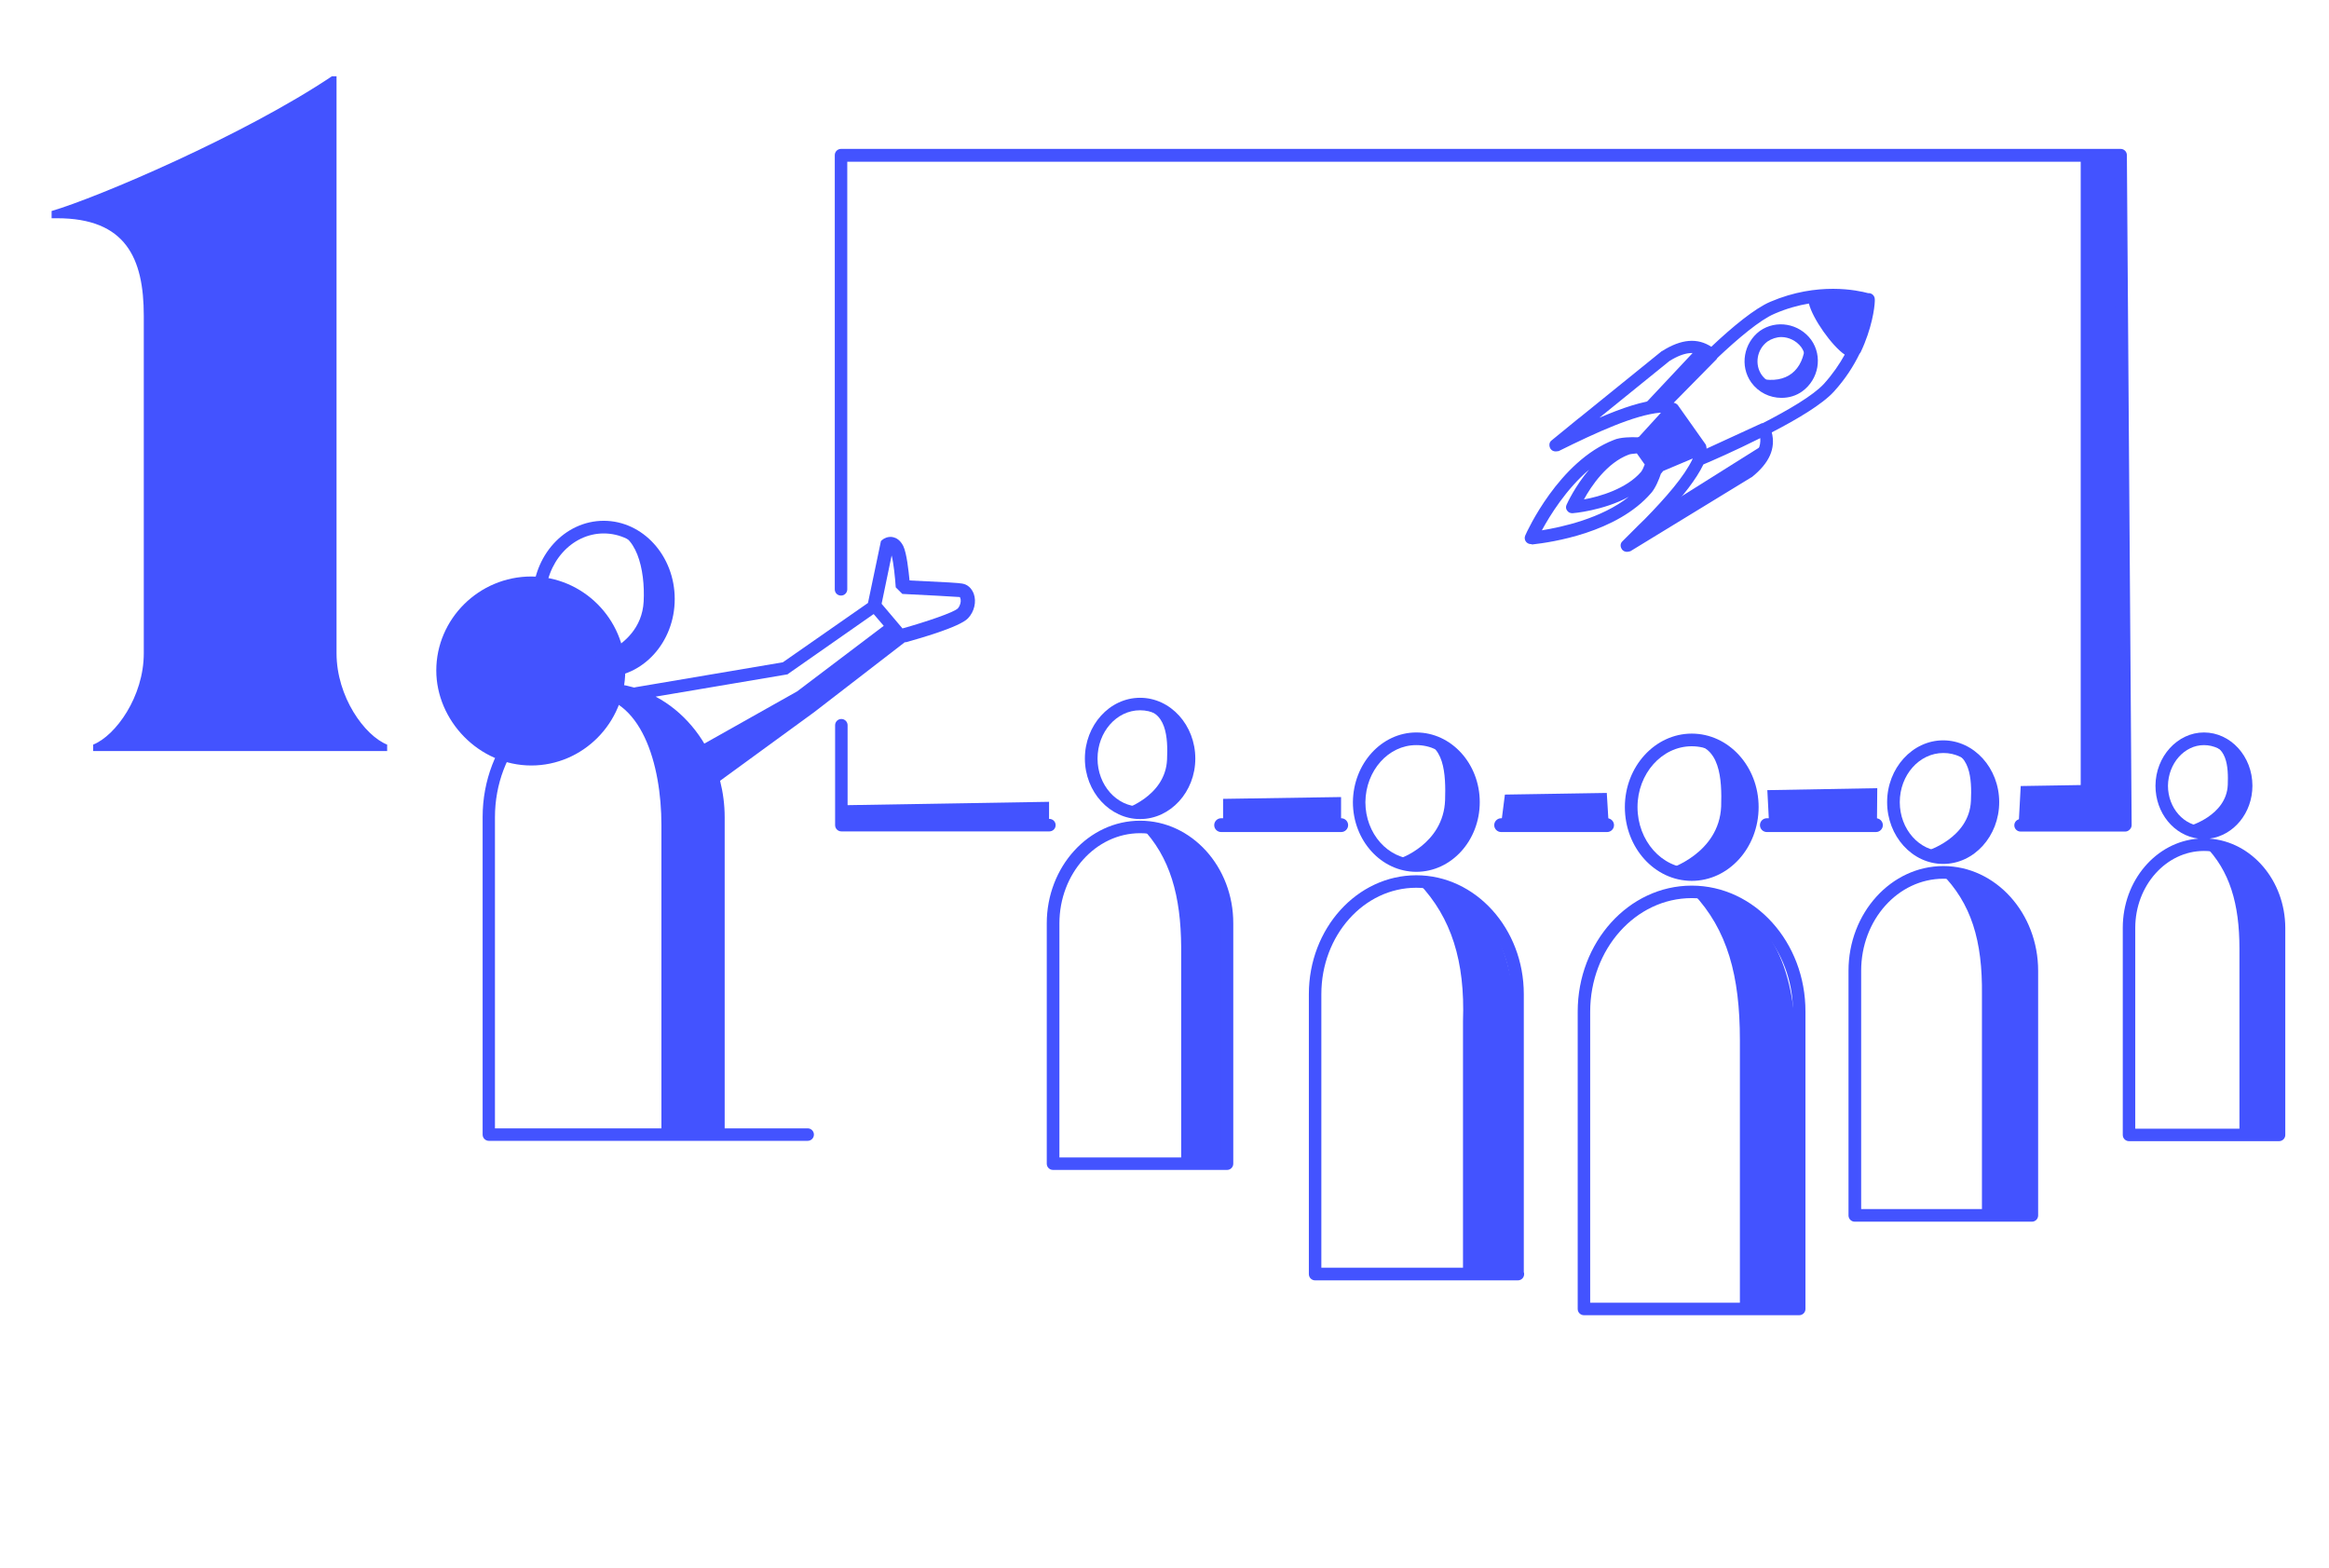
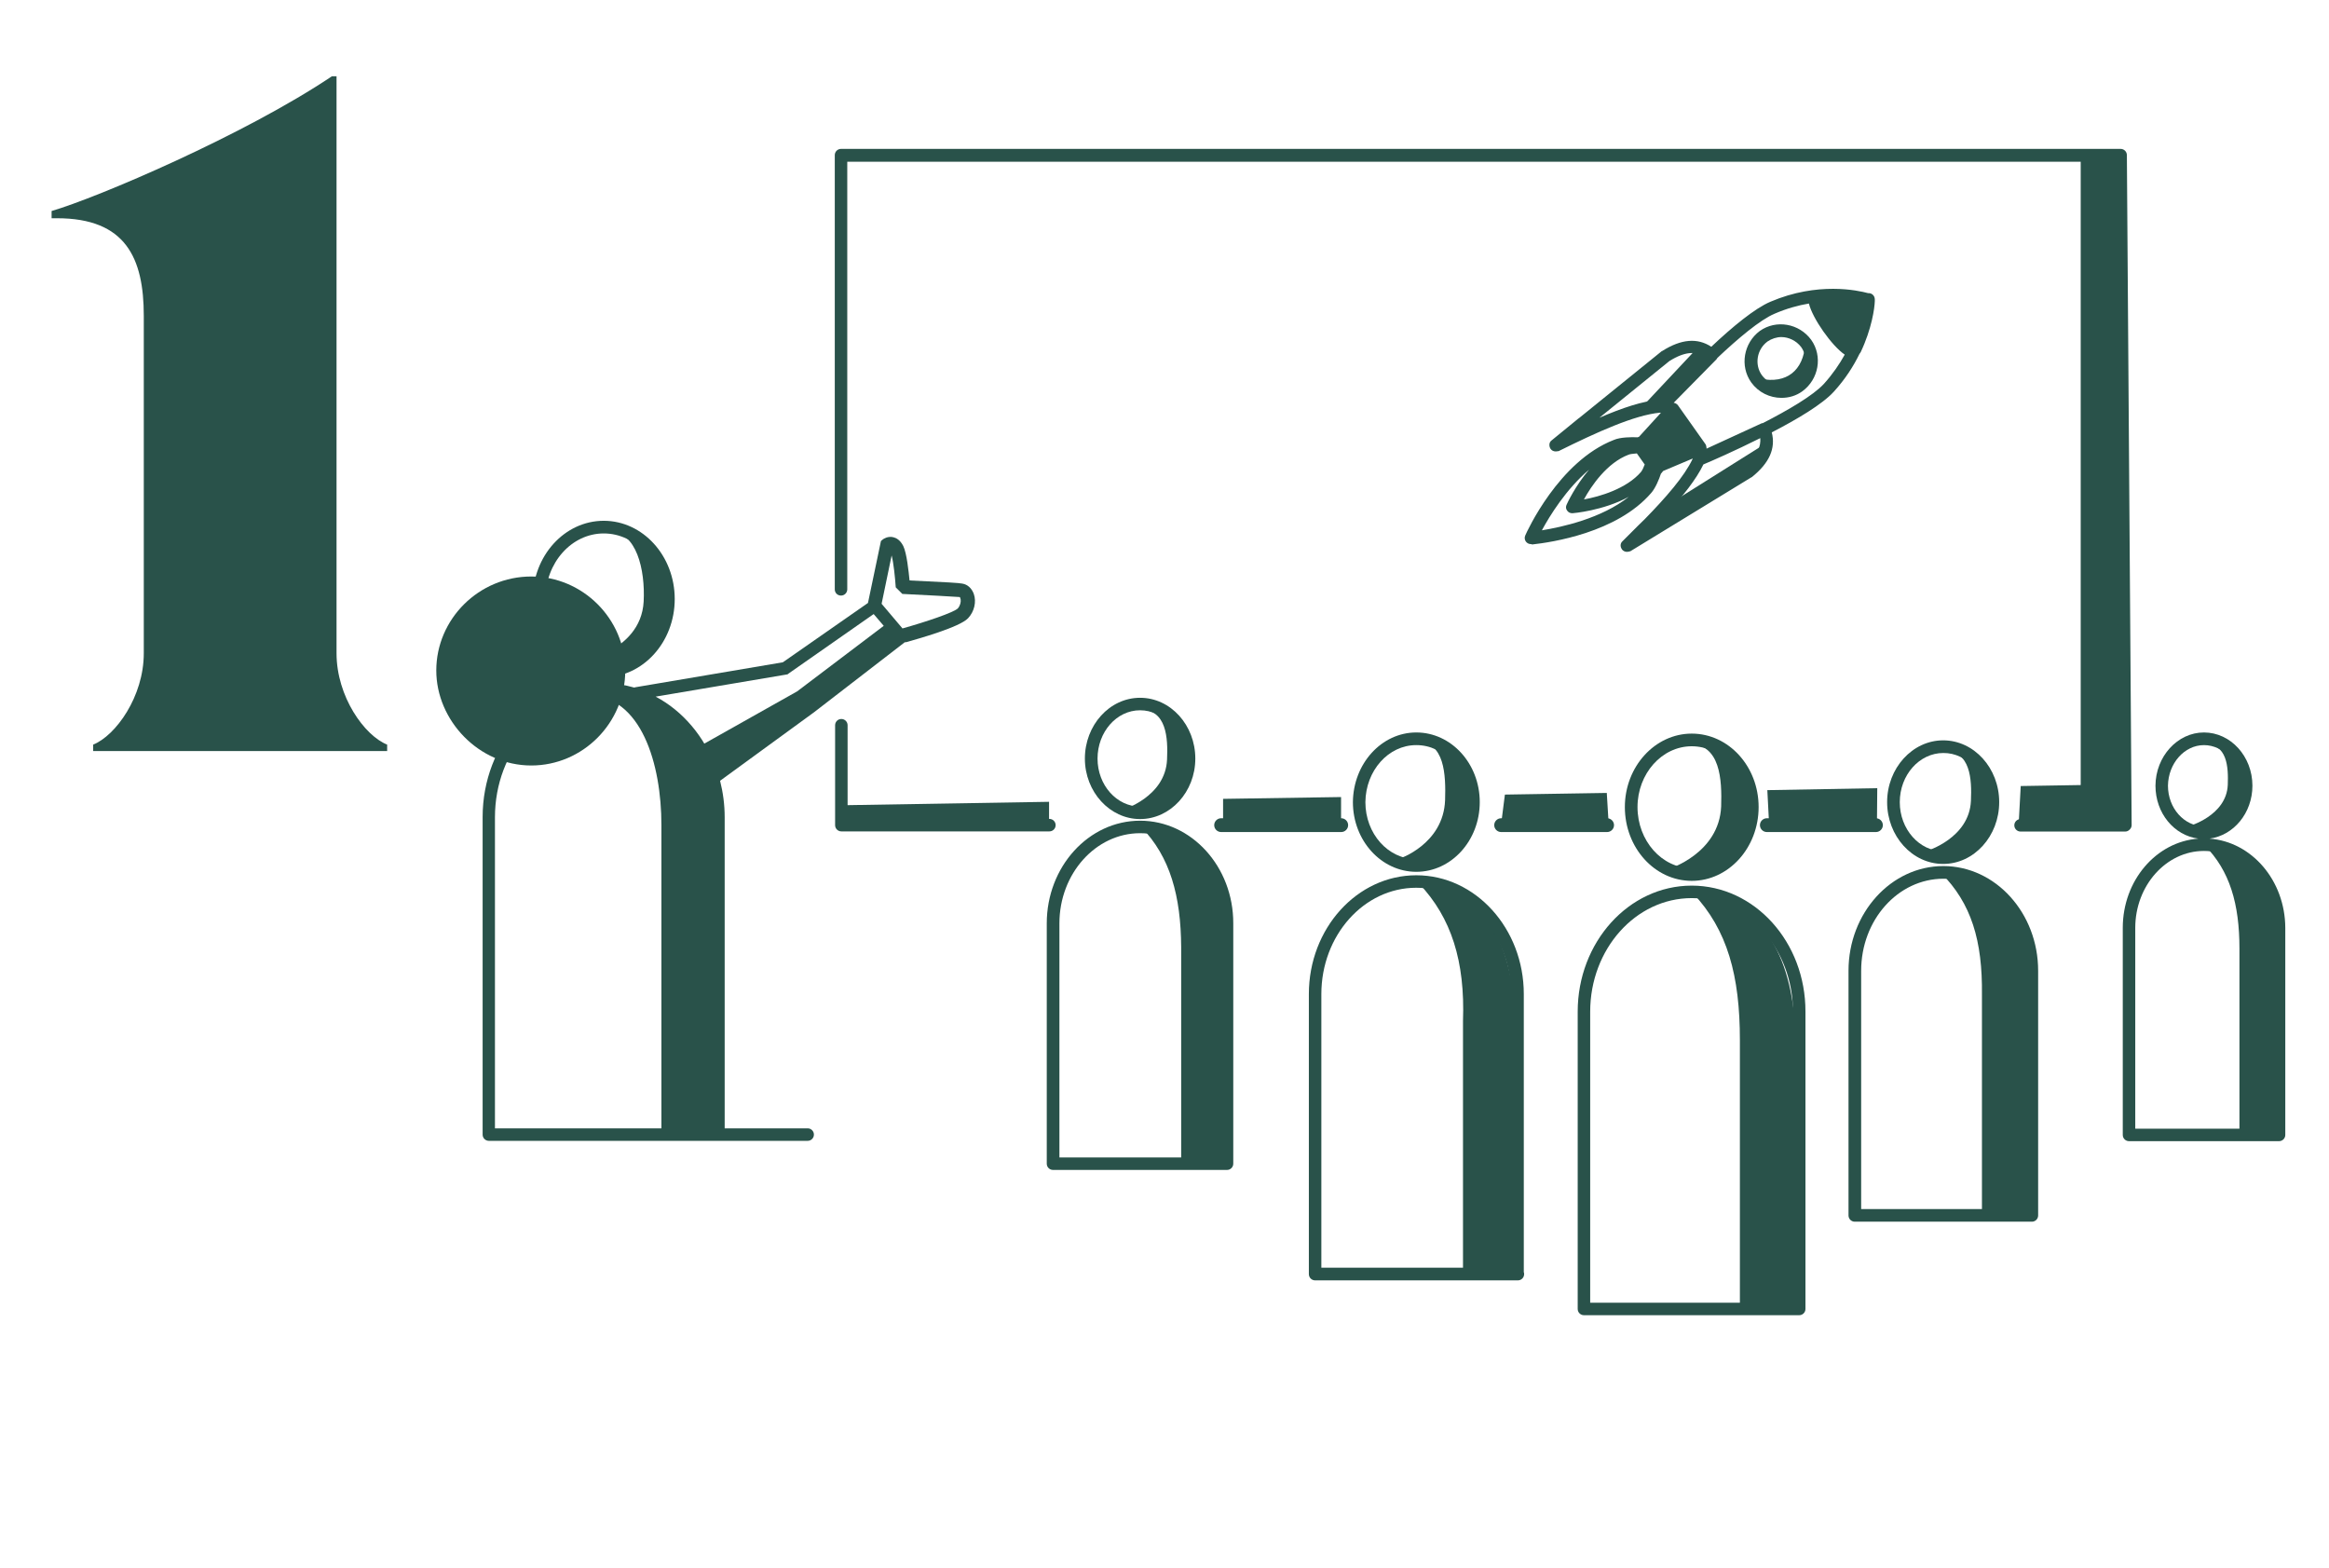
- <svg xmlns="http://www.w3.org/2000/svg" version="1.1" fill="#4353FF" x="0px" y="0px" width="100%" height="auto" viewBox="0 0 1417.3 954.1" style="enable-background:new 0 0 1417.3 954.1;" xml:space="preserve">
+ <svg xmlns="http://www.w3.org/2000/svg" version="1.1" fill="#29524A" x="0px" y="0px" width="100%" height="auto" viewBox="0 0 1417.3 954.1" style="enable-background:new 0 0 1417.3 954.1;" xml:space="preserve">
  <g>
    <rect style="fill:rgb(255 255 255 / 0%)" width="1417.3" height="954.1" />
    <path class="svg-fill--primary--opacity" d="M235.6,457v-3.9c-13.8-5.5-30.8-29.2-30.8-55.6V46.4H202c-53.4,35.8-142.6,73.8-170.6,82v4.4h3.3 c41.8,0,52.8,24.2,52.8,59.4v205.3c0,26.4-17.1,50.1-30.8,55.6v3.9H235.6z M323.3,465.8c31.4,0,57.2-25.9,57.2-57.8 c0-31.4-25.9-57.2-57.2-57.2c-31.9,0-57.8,25.9-57.8,57.2C265.5,438.3,291.3,465.8,323.3,465.8z" />
    <g>
      <path class="svg-fill--primary" d="M694.4,503.2c17.8,18.2,24.2,42.2,24.4,73.1v131.4l27.8,0.4V561.9C742,523.5,722.8,506.5,694.4,503.2z" />
      <path class="svg-fill--primary" d="M723.6,464.5c0.4-37.8-35.5-32.8-29.9-32.8c16.3,0,17.1,17.3,16.5,30.5c-1,22.8-26.9,30.5-26.9,30.5 c5.4,2.3,10.5,2.5,15.9,1C715.3,487.3,723.4,481.5,723.6,464.5z" />
      <path class="svg-fill--primary" d="M893.4,489.8c0.4-44.3-37.2-38.6-31.3-38.6c17.1,0,17.8,20.3,17.3,35.7c-1,26.9-28,35.7-28,35.7 c5.4,3.1,10.9,3.3,16.5,1.3C884.6,516.5,893.2,509.7,893.4,489.8z" />
      <path class="svg-fill--primary" d="M863.6,537.7c19.6,20.7,28,47.2,26.7,83.6v150.4l30.5,0.4V604.9C915.6,561,894.7,541.6,863.6,537.7z" />
      <path class="svg-fill--primary" d="M1030.2,543.5c21.1,22.3,28.6,50.3,28.6,89.4v161.1l32.8,0.6V615.4C1086,568.4,1063.5,547.5,1030.2,543.5z" />
      <path class="svg-fill--primary" d="M1063.1,493.6c0.4-47.2-42-40.9-35.3-40.9c19.2,0,20.1,21.7,19.6,38c-1.2,28.6-31.7,38-31.7,38 c5.9,3.1,12.1,3.3,18.6,1.3C1053.4,522.2,1063,514.9,1063.1,493.6z" />
      <path class="svg-fill--primary" d="M378.1,419.4c-6.9-1.5-13.8,1.2-20.9,3.6c33.2,0,45.3,42.2,45.3,79v188.2h34.9v-193 C437.4,457,404.7,425.1,378.1,419.4z" />
      <path class="svg-fill--primary" d="M349.1,403.7c7.5,5,15.5,6.7,24.2,4.8c20.1-6.5,34.9-22.8,33.6-43.9c-3.5-52.9-41.6-41.2-35.9-41.2 c16.3,0,21.7,23.2,20.7,42.6C390,397.9,349.1,403.7,349.1,403.7z" />
      <polygon class="svg-fill--primary" points="539.8,379.3 485.1,420.7 426.8,453.5 436.4,469.3 492.4,429.2 547.1,387.7 " />
      <path class="svg-fill--primary" d="M1181.2,531.2c18.4,18.4,25.3,41.1,24.9,74.2v133.7l28.6,0.4V590.9C1229.9,551.9,1210.3,534.7,1181.2,531.2z" />
      <path class="svg-fill--primary" d="M1212.8,489.6c0.4-37.8-35.5-32.8-29.9-32.8c16.3,0,17.1,17.3,16.5,30.5c-1,22.8-26.9,30.5-26.9,30.5 c5.2,2.3,10.6,2.5,15.9,1C1204.5,512.4,1212.6,506.7,1212.8,489.6z" />
      <path class="svg-fill--primary" d="M1341.5,514.3c15.5,15.5,21.3,35.9,21.3,62.9v113.2l24.4,0.2V564.8C1383.2,531.8,1366.5,517.2,1341.5,514.3z" />
      <path class="svg-fill--primary" d="M1367.4,479.6c0.4-31.3-31.3-27.1-26.3-27.1c14.4,0,15,14.2,14.6,25.1c-0.8,18.8-23.6,25.1-23.6,25.1 c4.4,2.1,9,2.1,13.8,0.8C1360.1,498.4,1367.2,493.6,1367.4,479.6z" />
      <polygon class="svg-fill--primary" points="511.8,502.1 638.4,502.1 638.4,487.9 511.8,490 " />
      <polygon class="svg-fill--primary" points="1076.6,502.1 1142.2,502.1 1142.4,479.6 1075.5,480.8 " />
      <polygon class="svg-fill--primary" points="915.8,483.5 913.4,502.3 979,502.3 977.8,482.5 " />
      <polygon class="svg-fill--primary" points="744.3,502.1 816.1,502.1 816.1,485 744.3,486.1 " />
      <polygon class="svg-fill--primary" points="1266.2,94.6 1266.2,477.7 1229.7,478.3 1228.4,502.3 1293.4,502.3 1290.5,94.6 " />
      <polygon class="svg-fill--primary" points="1072.5,271.1 1013.6,308.1 997.3,326.7 1070.4,282 " />
      <polygon class="svg-fill--primary" points="1041,214.5 1032.3,212.4 998.6,248.3 1013.7,245 " />
      <polygon class="svg-fill--primary" points="1009.4,283.2 1034.7,272.4 1017.8,248.6 999.4,269 996.7,269.9 1007.7,285.5 " />
      <path class="svg-fill--primary" d="M1128.6,212.8c7.3-15.5,8.2-28.4,8.2-30.1c-1.9-0.8-14.2-4.2-31.3-2.3 C1097.5,181.1,1125.1,220.2,1128.6,212.8z" />
      <path class="svg-fill--primary" d="M1096.5,234.3c9.4-8.1,8.3-16.3,2.1-25.1c-1.2,16.5-11.5,24.4-27.2,21.3 C1077.1,238.3,1086.5,240.2,1096.5,234.3z" />
    </g>
    <g>
      <path d="M693.8,499.4c-31.3,0-56.8,28-56.8,62.5v146.2c0,2.1,1.7,3.8,3.8,3.8h105.9c2.1,0,3.8-1.7,3.8-3.8V561.9 C750.6,527.4,725.1,499.4,693.8,499.4z M742.9,704.3h-98.2V561.9c0-30.3,22.1-54.9,49.1-54.9c27.1,0,49.1,24.6,49.1,54.9V704.3z" />
      <path d="M660.2,461.6c0,20.3,15.2,36.8,33.6,36.8c18.4,0,33.6-16.5,33.6-36.8c0-20.3-15-37-33.6-37S660.2,441.3,660.2,461.6z M719.7,461.6c0,16.1-11.7,29.2-25.9,29.2c-14.2,0-25.9-13-25.9-29.2c0-16.1,11.5-29.4,25.9-29.4S719.7,445.5,719.7,461.6z" />
      <path d="M823.3,488.1c0,23.4,17.3,42.4,38.6,42.4c21.3,0,38.6-19,38.6-42.4c0-23.4-17.3-42.4-38.6-42.4 C840.7,445.7,823.5,464.7,823.3,488.1z M892.7,488.1c0,19.2-13.8,34.7-30.9,34.7c-17.1,0-30.9-15.5-30.9-34.7 c0.2-19.2,14-34.7,30.9-34.7C878.9,453.3,892.7,468.9,892.7,488.1z" />
      <path d="M927.3,604.9c0-39.9-29.4-72.3-65.4-72.3c-36.1,0-65.4,32.4-65.4,72.3v170.4c0,2.1,1.7,3.8,3.8,3.8h123.4 c2.1,0,3.8-1.7,3.8-3.8c0-0.4,0-0.8-0.2-1.2V604.9z M919.6,771.4H804.1V604.9c0-35.7,25.9-64.7,57.7-64.7 c31.8,0,57.7,29,57.7,64.7V771.4z" />
      <path d="M1029.5,446.4c-22.4,0-40.7,20.1-40.7,44.7c0,24.8,18.2,44.9,40.7,44.9c22.4,0,40.7-20.1,40.7-44.9 C1070.2,466.4,1052,446.4,1029.5,446.4z M1029.5,528.3c-18.2,0-33-16.7-33-37.2c0-20.3,14.8-37,33-37c18.2,0,33,16.7,33,37 C1062.5,511.7,1047.8,528.3,1029.5,528.3z" />
      <path d="M1029.5,538.9c-38.4,0-69.4,34.5-69.4,76.7v180.9c0,2.1,1.7,3.8,3.8,3.8h131c2.1,0,3.8-1.7,3.8-3.8V615.6 C1098.8,573.2,1067.7,538.9,1029.5,538.9z M1091.1,792.7H967.7V615.6c0-38,27.6-69.1,61.8-69.1c34,0,61.6,30.9,61.6,69.1V792.7z" />
      <path d="M367.4,412.1c23.8,0,43.2-21.3,43.2-47.6c0-26.3-19.4-47.6-43.2-47.6s-43.2,21.3-43.2,47.6 C324.3,390.8,343.6,412.1,367.4,412.1z M367.4,324.6c19.6,0,35.5,17.8,35.5,39.9c0,22.1-15.9,39.9-35.5,39.9 c-19.6,0-35.5-17.8-35.5-39.9C331.9,342.5,347.8,324.6,367.4,324.6z" />
      <path d="M550.6,390.8c0.2,0,0.5,0,0.7,0c7.5-2.1,32.8-9.2,37.8-14.6c3.8-4,5.2-10,3.5-14.8c-1.3-3.5-3.8-5.8-7.1-6.3 c-2.1-0.4-8.4-0.8-32-1.9c-0.6-5.9-1.7-16.5-3.8-20.9c-1.9-3.8-4.4-5-6.1-5.4c-3.3-0.8-5.9,1-6.3,1.3l-1.2,1l-7.9,37.7l-51.8,36.1 l-89.8,15.2c-0.2,0-0.4,0.2-0.6,0.2c-5.9-1.7-12.2-2.7-18.6-2.7c-40.7,0-73.7,36.6-73.7,81.5v193.2c0,2.1,1.7,3.8,3.8,3.8h194 c2.1,0,3.8-1.7,3.8-3.8c0-2.1-1.7-3.8-3.8-3.8h-50.5V497.3c0-7.7-1-15.1-2.8-22.2l57.2-41.7L550.6,390.8z M542.6,338 c1.2,4.6,2.1,13.4,2.5,19.4l4,4c12.5,0.6,32.8,1.7,34.9,1.9c0.2,0,0.4,0.6,0.6,1.5c0.2,1.5-0.2,3.6-1.7,5.4 c-2.5,2.5-19.4,8.2-33.7,12.2l-12.7-15L542.6,338z M433.2,686.6h-132V497.3c0-40.7,29.5-73.9,66-73.9c36.5,0,66,33.2,66,73.9 V686.6z M435.6,467.2c-6.9-19-20-34.5-36.6-43.3l79.3-13.4c0.6,0,1.2-0.2,1.5-0.6l51.8-36.2c0,0,0,0,0.1,0l11.3,13.2l-52.4,40.3 L435.6,467.2z" />
      <path d="M1182.6,527c-31.8,0-57.7,28.6-57.7,63.7v148.9c0,2.1,1.7,3.8,3.8,3.8h107.8c2.1,0,3.8-1.7,3.8-3.8V590.7 C1240.3,555.6,1214.4,527,1182.6,527z M1232.7,735.7h-100.1v-145c0-30.9,22.4-56,50.1-56c27.6,0,50.1,25.1,50.1,56V735.7z" />
      <path d="M1148.4,488.1c0,20.7,15.3,37.6,34.1,37.6c18.8,0,34.1-16.9,34.1-37.6c0-20.7-15.3-37.6-34.1-37.6 C1163.8,450.5,1148.4,467.4,1148.4,488.1z M1209.1,488.1c0,16.5-11.9,29.9-26.5,29.9c-14.6,0-26.5-13.4-26.5-29.9 c0-16.5,11.9-29.9,26.5-29.9C1197.2,458.1,1209.1,471.6,1209.1,488.1z" />
      <path d="M1344.6,510.3c14.6-1.9,26.1-15.5,26.1-32.2c0-17.8-13.2-32.4-29.5-32.4c-16.1,0-29.4,14.6-29.5,32.4 c0,16.7,11.3,30.3,26.1,32.2c-25.7,1.9-46,25.5-46,54.3v126c0,2.1,1.7,3.8,3.8,3.8h91.3c2.1,0,3.8-1.7,3.8-3.8v-126 C1390.6,535.8,1370.3,512.2,1344.6,510.3z M1319.3,478.1c0.2-13.6,10-24.7,21.9-24.7c12.1,0,21.9,11.1,21.9,24.7 c0,13.6-9.8,24.7-21.9,24.7C1329.1,502.8,1319.3,491.7,1319.3,478.1z M1383,686.8h-83.6V564.6c0-25.7,18.8-46.8,41.8-46.8 c23,0,41.8,20.9,41.8,46.8V686.8z" />
      <path d="M642.4,502.1c0-2.1-1.7-3.8-3.8-3.8H515.8v-57c0-2.1-1.7-3.8-3.8-3.8c-2.1,0-3.8,1.7-3.8,3.8v60.8c0,2.1,1.7,3.8,3.8,3.8 h126.6C640.7,505.9,642.4,504.2,642.4,502.1z" />
      <path d="M511.8,362.4c2.1,0,3.8-1.7,3.8-3.8V98.4h771l2.9,400h-59.9c-2.1,0-3.8,1.7-3.8,3.8c0,2.1,1.7,3.8,3.8,3.8h63.7 c1,0,1.9-0.4,2.7-1.2c0.8-0.8,1.2-1.7,1.2-2.7l-2.9-407.7c0-2.1-1.7-3.8-3.8-3.8H511.8c-2.1,0-3.8,1.7-3.8,3.8v264 C507.9,360.7,509.6,362.4,511.8,362.4z" />
      <path d="M743.1,497.9c-2.3,0-4.2,1.9-4.2,4.2c0,2.3,1.9,4.2,4.2,4.2h73.1c2.3,0,4.2-1.9,4.2-4.2c0-2.3-1.9-4.2-4.2-4.2H743.1z" />
      <path d="M913.5,497.9c-2.3,0-4.2,1.9-4.2,4.2c0,2.3,1.9,4.2,4.2,4.2h64.5c2.3,0,4.2-1.9,4.2-4.2c0-2.3-1.9-4.2-4.2-4.2H913.5z" />
      <path d="M1075.2,506.3h66.4c2.3,0,4.2-1.9,4.2-4.2s-1.9-4.2-4.2-4.2h-66.4c-2.3,0-4.2,1.9-4.2,4.2S1072.9,506.3,1075.2,506.3z" />
      <path d="M1078.2,263.1c15.5-8,30.8-17.1,37.8-24.8c7-7.7,12-15.6,15.6-23c0.2-0.3,0.5-0.6,0.7-1c6.8-14.3,8.5-27,8.6-31.1 c0-0.1,0-0.3,0-0.4c0-0.2,0-0.2,0-0.4v-0.2c0-2.3-1.9-4-4-3.8c-6.3-1.7-30.7-7.1-59.5,5.2c-9.5,4-23.3,15.4-36,27.4 c-8.4-5.5-18.2-4.8-29.9,2.6c-0.2,0-0.2,0-0.4,0.2l-50.3,40.7c-0.1,0.1-0.1,0.1-0.2,0.1L944.2,268c-0.8,0.6-1.2,1.4-1.3,2.3 c-0.1,0.9,0.1,1.8,0.6,2.7c0.8,1.2,1.9,1.7,3.3,1.7c0.6,0,1.1-0.2,1.7-0.2c23-11.4,46.2-22,61.8-23.4c0,0,0,0,0.1,0l0.3,0.1 l-13.3,14.6l-0.9,0.3c-3.5-0.2-10.6-0.1-14.4,1.6c-33.6,13-53.1,56.2-53.9,58.1c-0.6,1.3-0.4,2.7,0.4,3.8c0.8,1,1.9,1.5,3.1,1.5 c0.2,0,0.4,0,0.6,0.2h0.2c11.7-1.3,51.4-7.1,72.3-31.3c2.5-2.8,4.8-8.2,6-11.9c0,0,0,0,0.1,0l1.2-1.5l18-7.6l-0.1,0.3c0,0,0,0,0,0 c-5,10.6-16.3,23.5-29.1,36.6c-1,1-2.3,2.2-3.9,3.8c-3.3,3.3-7.1,7.1-9.6,9.6c-1.5,1.3-1.5,3.4-0.4,4.9c0,0,0,0.1,0,0.1 c0.8,1,1.9,1.5,3.1,1.5c0.8,0,1.3-0.2,2.1-0.4l73.5-44.9c0.2,0,0.2-0.2,0.4-0.2C1076.7,281.8,1080.7,272.9,1078.2,263.1z M1108.2,184c4.7-0.4,8.9-0.4,12.7-0.2c5.2,0.4,9.2,1.1,11.7,1.7c-0.6,5.1-2.3,13.6-6.7,23.5 C1120.7,205.2,1110.2,190.1,1108.2,184z M1079.9,190.9c7.4-3.2,14.4-5.1,20.9-6.2c2.2,9.1,13.9,25.7,21.8,31.1 c-3.2,5.8-7.3,11.8-12.6,17.7c-6.6,7.2-21.9,16.1-37.3,24c-0.2,0-0.5,0-0.7,0.1l-33.5,15.4c0-0.4,0-0.7-0.1-1.1 c-0.1-0.6-0.2-1.2-0.6-1.7l-16.7-23.6c-0.6-0.8-1.5-1.3-2.5-1.5l-0.1,0l26-26.4c0.3-0.3,0.4-0.6,0.6-0.9 C1057.6,206,1071.1,194.6,1079.9,190.9z M1015.9,219.7c9.6-6,15.6-5.6,19.9-3.4c-12.2,11.8-22.6,23-26.3,27 c-10,0.8-22,4.8-36.2,10.9L1015.9,219.7z M991,276.7c0.8-0.4,2.8-0.6,5.1-0.8l4.6,6.5l0.2,0.2c-0.6,1.7-1.5,3.6-2.3,4.6 c-8.8,10.2-25.1,15-34.7,16.7C968.4,295.6,978,281.6,991,276.7z M967,285.8c-8.5,10-13.3,20.5-13.6,21.2c-0.6,1.2-0.6,2.5,0.2,3.6 c0.8,1.2,1.9,1.7,3.3,1.7c0.3,0,18.7-1.5,34.3-10c-16.7,13.2-40.6,18.4-52.9,20.4C943.1,313.8,953.1,297.6,967,285.8z M1010.6,278.5l-6.4-9.1l13.5-14.9l11.3,16.1L1010.6,278.5z M1061.2,283.9l-47,28.8c9.8-10.7,18.1-21.1,22.4-30.1 c4.6-1.9,19-8.2,34.6-16C1071.6,271.3,1069.9,277.1,1061.2,283.9z" />
      <path d="M1065.7,232.7c4.4,6.1,11.3,9.4,18.4,9.4c4.6,0,9-1.3,12.7-4c10-7.3,12.5-21.3,5.4-31.3c-7.3-10-21.3-12.5-31.3-5.4 C1061.1,208.7,1058.6,222.7,1065.7,232.7z M1075.6,207.8c2.5-1.7,5.6-2.7,8.4-2.7c4.6,0,9.2,2.3,12.1,6.1 c4.6,6.5,3.1,15.7-3.5,20.5c-6.5,4.6-15.7,3.1-20.5-3.5C1067.6,221.8,1069.1,212.6,1075.6,207.8z" />
    </g>
  </g>
</svg>
